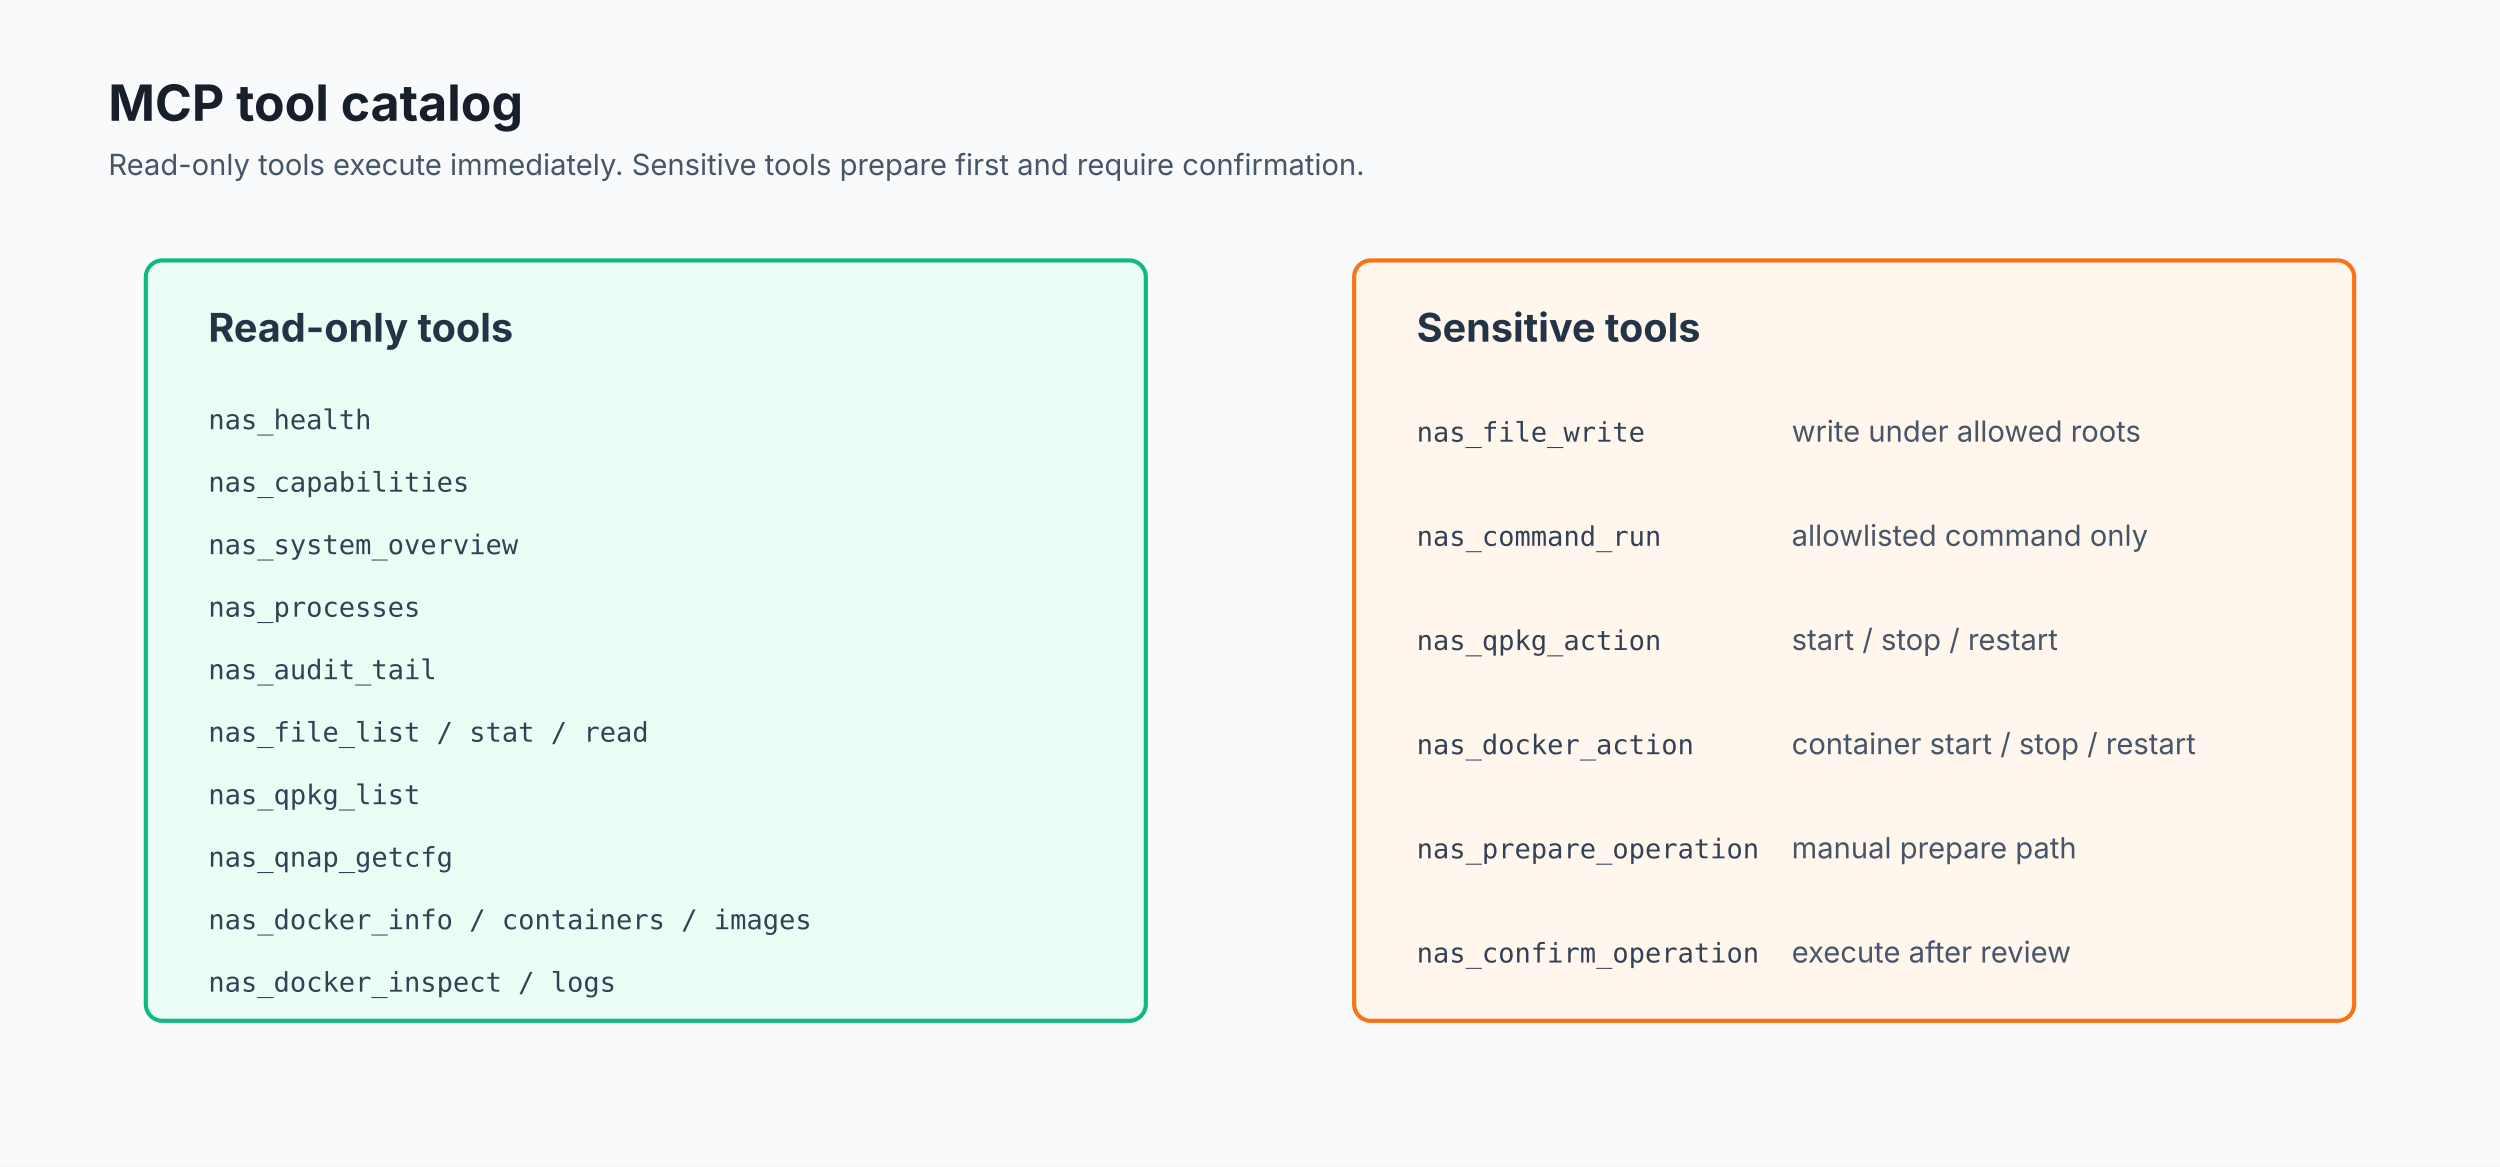
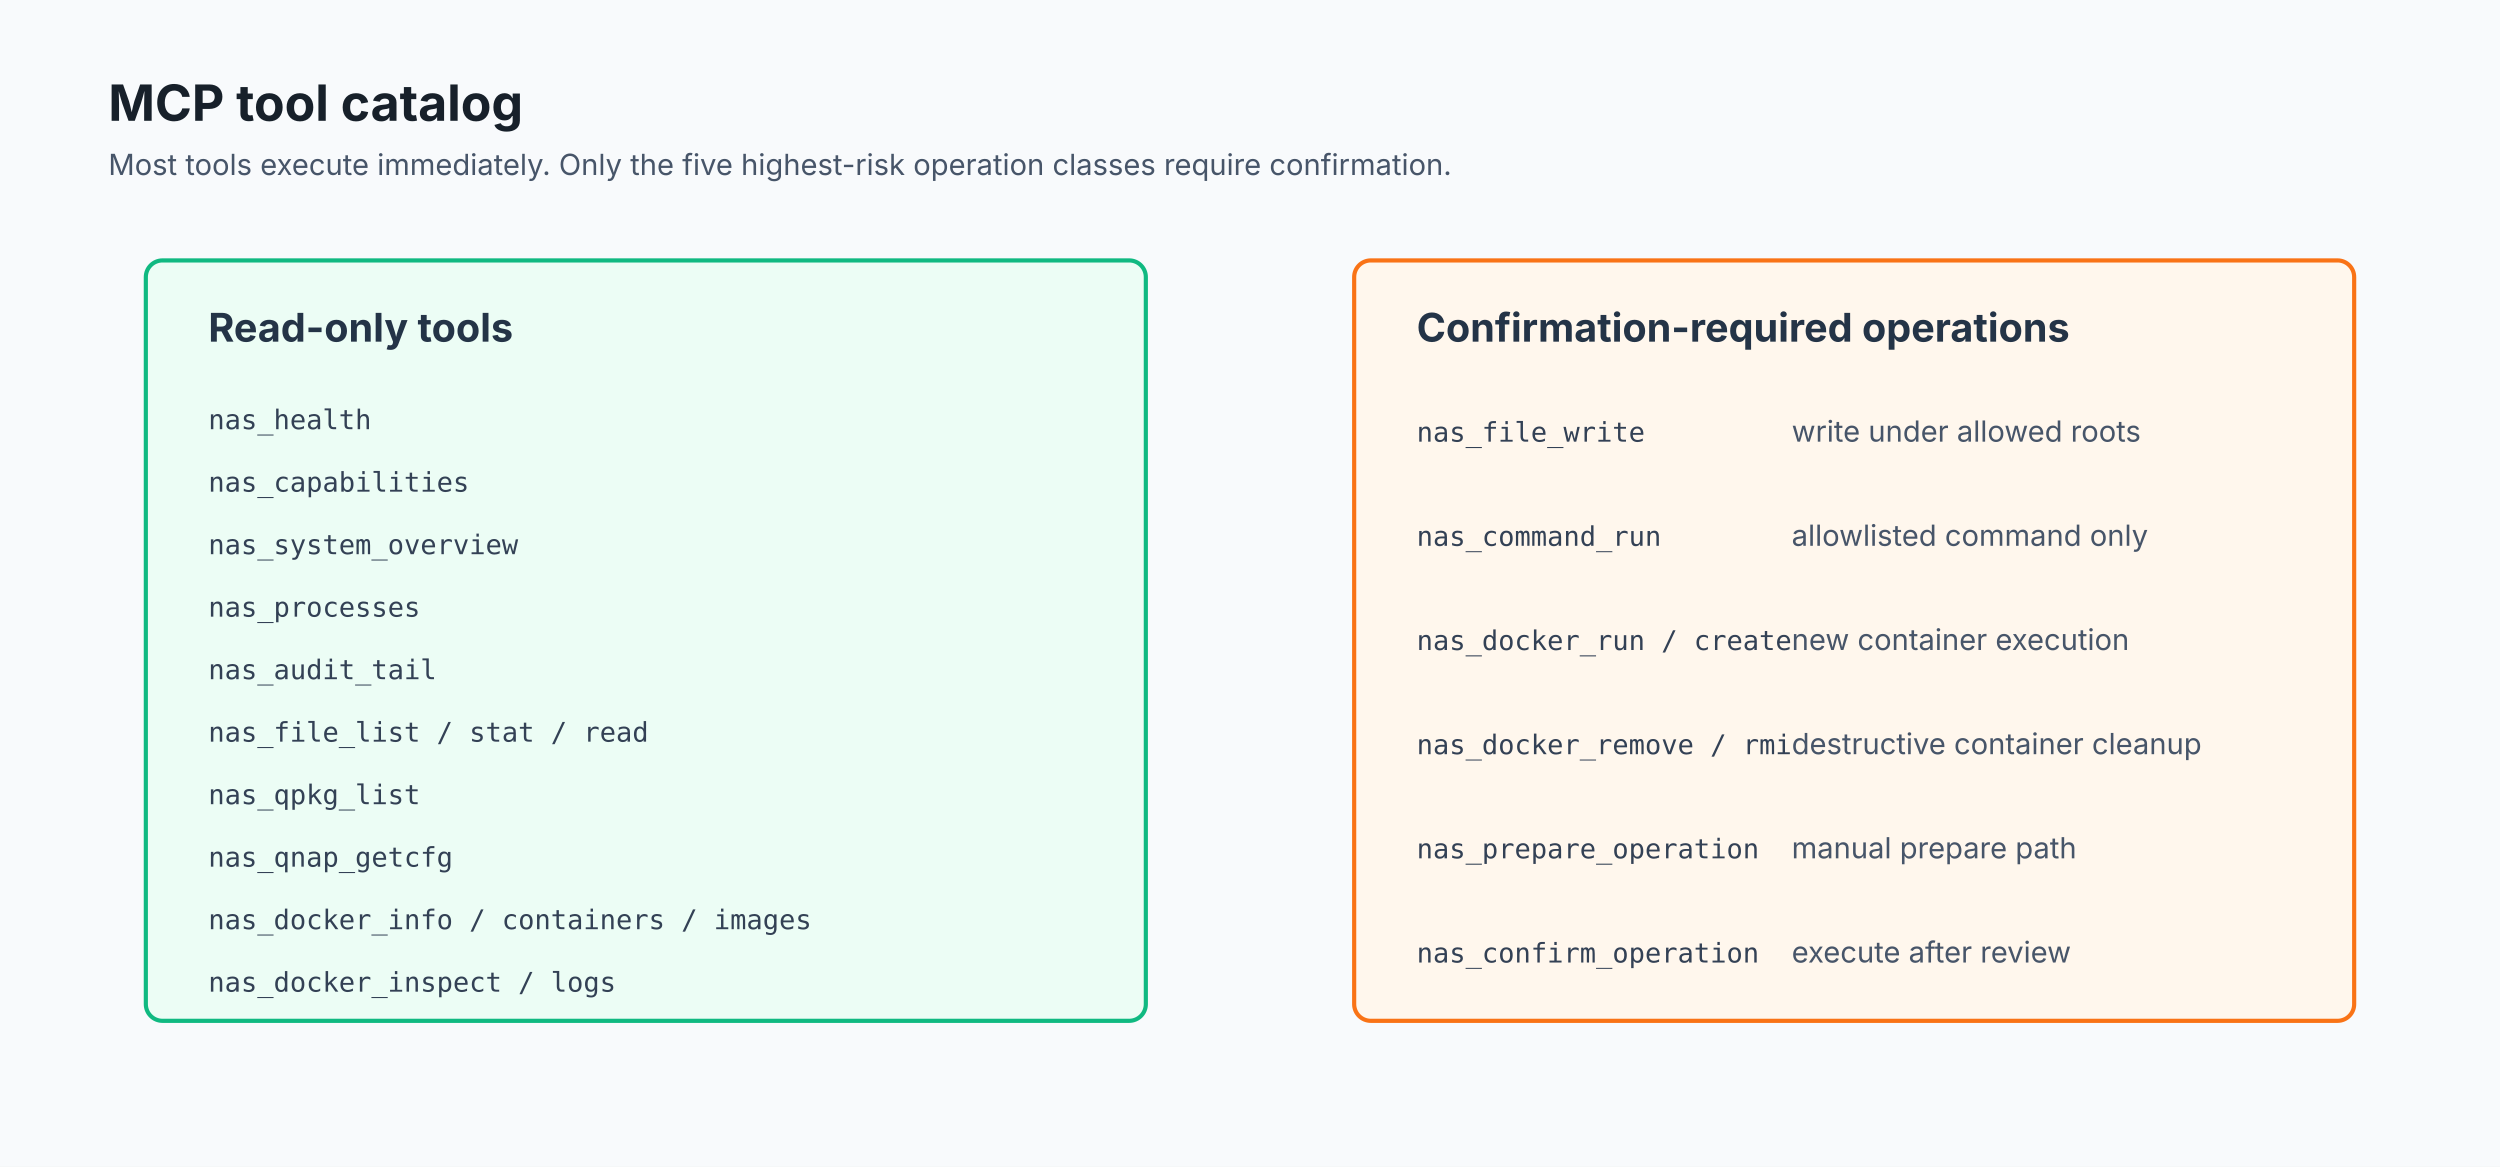
<svg xmlns="http://www.w3.org/2000/svg" width="1200" height="560" viewBox="0 0 1200 560" role="img" aria-labelledby="title desc">
  <defs>
    <style>
      .bg { fill: #f8fafc; }
      .card { fill: #ffffff; stroke: #d4dae2; stroke-width: 2; rx: 8; }
      .safe { fill: #ecfdf5; stroke: #10b981; stroke-width: 2; rx: 8; }
      .risk { fill: #fff7ed; stroke: #f97316; stroke-width: 2; rx: 8; }
      .title { font: 700 24px system-ui, -apple-system, BlinkMacSystemFont, "Segoe UI", sans-serif; fill: #17202a; }
      .label { font: 700 19px system-ui, -apple-system, BlinkMacSystemFont, "Segoe UI", sans-serif; fill: #243447; }
      .small { font: 14px system-ui, -apple-system, BlinkMacSystemFont, "Segoe UI", sans-serif; fill: #475569; }
      .mono { font: 13px ui-monospace, SFMono-Regular, Menlo, Consolas, monospace; fill: #334155; }
    </style>
  </defs>
  <rect class="bg" width="1200" height="560" />
  <text class="title" x="52" y="58">MCP tool catalog</text>
-   <text class="small" x="52" y="84">Read-only tools execute immediately. Sensitive tools prepare first and require confirmation.</text>
+   <text class="small" x="52" y="84">Most tools execute immediately. Only the five highest-risk operation classes require confirmation.</text>
  <rect class="safe" x="70" y="125" width="480" height="365" />
  <text class="label" x="100" y="164">Read-only tools</text>
  <text class="mono" x="100" y="206">nas_health</text>
  <text class="mono" x="100" y="236">nas_capabilities</text>
  <text class="mono" x="100" y="266">nas_system_overview</text>
  <text class="mono" x="100" y="296">nas_processes</text>
  <text class="mono" x="100" y="326">nas_audit_tail</text>
  <text class="mono" x="100" y="356">nas_file_list / stat / read</text>
  <text class="mono" x="100" y="386">nas_qpkg_list</text>
  <text class="mono" x="100" y="416">nas_qnap_getcfg</text>
  <text class="mono" x="100" y="446">nas_docker_info / containers / images</text>
  <text class="mono" x="100" y="476">nas_docker_inspect / logs</text>
  <rect class="risk" x="650" y="125" width="480" height="365" />
-   <text class="label" x="680" y="164">Sensitive tools</text>
+   <text class="label" x="680" y="164">Confirmation-required operations</text>
  <text class="mono" x="680" y="212">nas_file_write</text>
  <text class="small" x="860" y="212">write under allowed roots</text>
  <text class="mono" x="680" y="262">nas_command_run</text>
  <text class="small" x="860" y="262">allowlisted command only</text>
-   <text class="mono" x="680" y="312">nas_qpkg_action</text>
-   <text class="small" x="860" y="312">start / stop / restart</text>
-   <text class="mono" x="680" y="362">nas_docker_action</text>
-   <text class="small" x="860" y="362">container start / stop / restart</text>
+   <text class="mono" x="680" y="312">nas_docker_run / create</text>
+   <text class="small" x="860" y="312">new container execution</text>
+   <text class="mono" x="680" y="362">nas_docker_remove / rmi</text>
+   <text class="small" x="860" y="362">destructive container cleanup</text>
  <text class="mono" x="680" y="412">nas_prepare_operation</text>
  <text class="small" x="860" y="412">manual prepare path</text>
  <text class="mono" x="680" y="462">nas_confirm_operation</text>
  <text class="small" x="860" y="462">execute after review</text>
</svg>
